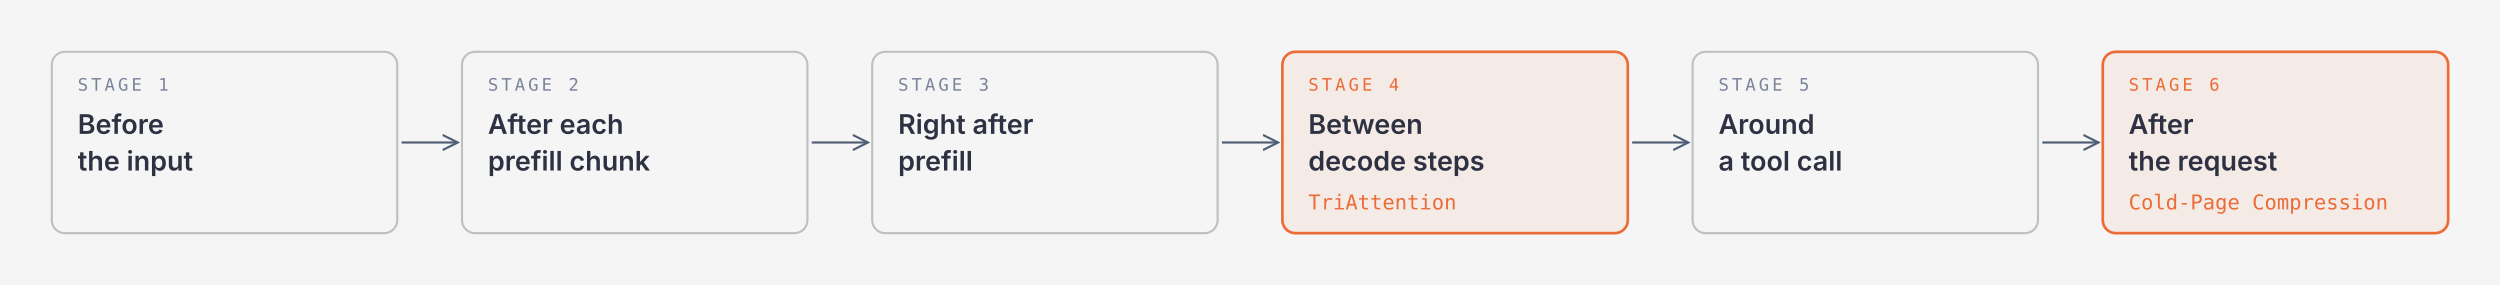
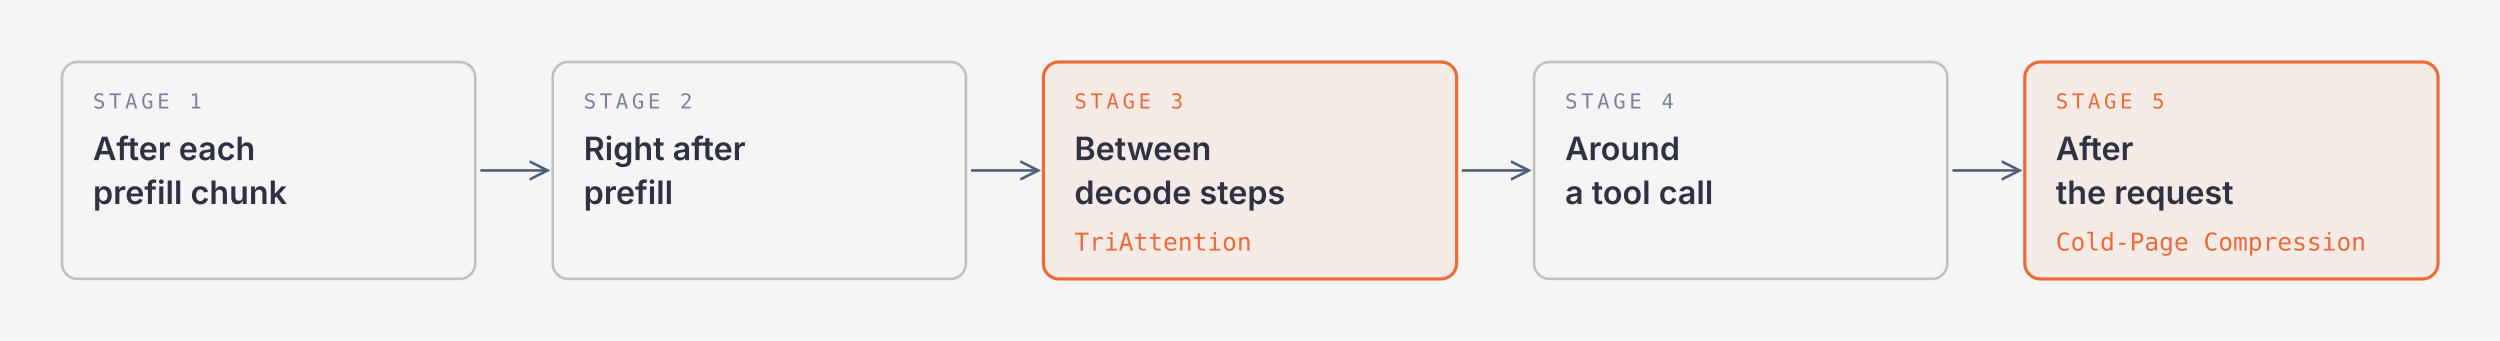
- <svg xmlns="http://www.w3.org/2000/svg" viewBox="0 0 1158 132" width="1158" height="132">
+ <svg xmlns="http://www.w3.org/2000/svg" viewBox="0 0 968 132" width="968" height="132">
  <defs>
    <marker id="ah" markerWidth="8" markerHeight="8" refX="7" refY="4" orient="auto" markerUnits="userSpaceOnUse">
      <path d="M0,0.5 L7,4 L0,7.5" fill="none" stroke="#4f5d75" stroke-width="1" />
    </marker>
  </defs>
-   <rect x="0" y="0" width="1158" height="132" fill="#f5f5f5" />
+   <rect x="0" y="0" width="968" height="132" fill="#f5f5f5" />
  <rect x="24" y="24" width="160" height="84" rx="6" fill="#f5f5f5" stroke="#bfc0c0" stroke-width="1" />
  <text x="36" y="42" font-family="'Geist Mono','SFMono-Regular',Menlo,Consolas,monospace" font-size="8" font-weight="500" letter-spacing="1.4" fill="#7a8399">STAGE 1</text>
-   <text x="36" y="62" font-family="'Geist','Inter',system-ui,-apple-system,'Segoe UI',sans-serif" font-size="12.5" font-weight="600" fill="#2d3142">Before</text>
-   <text x="36" y="79" font-family="'Geist','Inter',system-ui,-apple-system,'Segoe UI',sans-serif" font-size="12.5" font-weight="600" fill="#2d3142">the input</text>
+   <text x="36" y="62" font-family="'Geist','Inter',system-ui,-apple-system,'Segoe UI',sans-serif" font-size="12.5" font-weight="600" fill="#2d3142">After each</text>
+   <text x="36" y="79" font-family="'Geist','Inter',system-ui,-apple-system,'Segoe UI',sans-serif" font-size="12.5" font-weight="600" fill="#2d3142">prefill chunk</text>
  <line x1="186" y1="66.0" x2="212" y2="66.0" stroke="#4f5d75" stroke-width="1" marker-end="url(#ah)" />
  <rect x="214" y="24" width="160" height="84" rx="6" fill="#f5f5f5" stroke="#bfc0c0" stroke-width="1" />
  <text x="226" y="42" font-family="'Geist Mono','SFMono-Regular',Menlo,Consolas,monospace" font-size="8" font-weight="500" letter-spacing="1.4" fill="#7a8399">STAGE 2</text>
-   <text x="226" y="62" font-family="'Geist','Inter',system-ui,-apple-system,'Segoe UI',sans-serif" font-size="12.5" font-weight="600" fill="#2d3142">After each</text>
-   <text x="226" y="79" font-family="'Geist','Inter',system-ui,-apple-system,'Segoe UI',sans-serif" font-size="12.5" font-weight="600" fill="#2d3142">prefill chunk</text>
+   <text x="226" y="62" font-family="'Geist','Inter',system-ui,-apple-system,'Segoe UI',sans-serif" font-size="12.5" font-weight="600" fill="#2d3142">Right after</text>
+   <text x="226" y="79" font-family="'Geist','Inter',system-ui,-apple-system,'Segoe UI',sans-serif" font-size="12.5" font-weight="600" fill="#2d3142">prefill</text>
  <line x1="376" y1="66.0" x2="402" y2="66.0" stroke="#4f5d75" stroke-width="1" marker-end="url(#ah)" />
-   <rect x="404" y="24" width="160" height="84" rx="6" fill="#f5f5f5" stroke="#bfc0c0" stroke-width="1" />
-   <text x="416" y="42" font-family="'Geist Mono','SFMono-Regular',Menlo,Consolas,monospace" font-size="8" font-weight="500" letter-spacing="1.4" fill="#7a8399">STAGE 3</text>
-   <text x="416" y="62" font-family="'Geist','Inter',system-ui,-apple-system,'Segoe UI',sans-serif" font-size="12.5" font-weight="600" fill="#2d3142">Right after</text>
-   <text x="416" y="79" font-family="'Geist','Inter',system-ui,-apple-system,'Segoe UI',sans-serif" font-size="12.5" font-weight="600" fill="#2d3142">prefill</text>
+   <rect x="404" y="24" width="160" height="84" rx="6" fill="rgba(235,108,54,0.08)" stroke="#eb6c36" stroke-width="1.25" />
+   <text x="416" y="42" font-family="'Geist Mono','SFMono-Regular',Menlo,Consolas,monospace" font-size="8" font-weight="500" letter-spacing="1.4" fill="#eb6c36">STAGE 3</text>
+   <text x="416" y="62" font-family="'Geist','Inter',system-ui,-apple-system,'Segoe UI',sans-serif" font-size="12.5" font-weight="600" fill="#2d3142">Between</text>
+   <text x="416" y="79" font-family="'Geist','Inter',system-ui,-apple-system,'Segoe UI',sans-serif" font-size="12.5" font-weight="600" fill="#2d3142">decode steps</text>
+   <text x="416" y="97" font-family="'Geist Mono','SFMono-Regular',Menlo,Consolas,monospace" font-size="9.5" font-weight="500" fill="#eb6c36">TriAttention</text>
  <line x1="566" y1="66.0" x2="592" y2="66.0" stroke="#4f5d75" stroke-width="1" marker-end="url(#ah)" />
-   <rect x="594" y="24" width="160" height="84" rx="6" fill="rgba(235,108,54,0.08)" stroke="#eb6c36" stroke-width="1.25" />
-   <text x="606" y="42" font-family="'Geist Mono','SFMono-Regular',Menlo,Consolas,monospace" font-size="8" font-weight="500" letter-spacing="1.4" fill="#eb6c36">STAGE 4</text>
-   <text x="606" y="62" font-family="'Geist','Inter',system-ui,-apple-system,'Segoe UI',sans-serif" font-size="12.5" font-weight="600" fill="#2d3142">Between</text>
-   <text x="606" y="79" font-family="'Geist','Inter',system-ui,-apple-system,'Segoe UI',sans-serif" font-size="12.5" font-weight="600" fill="#2d3142">decode steps</text>
-   <text x="606" y="97" font-family="'Geist Mono','SFMono-Regular',Menlo,Consolas,monospace" font-size="9.5" font-weight="500" fill="#eb6c36">TriAttention</text>
+   <rect x="594" y="24" width="160" height="84" rx="6" fill="#f5f5f5" stroke="#bfc0c0" stroke-width="1" />
+   <text x="606" y="42" font-family="'Geist Mono','SFMono-Regular',Menlo,Consolas,monospace" font-size="8" font-weight="500" letter-spacing="1.4" fill="#7a8399">STAGE 4</text>
+   <text x="606" y="62" font-family="'Geist','Inter',system-ui,-apple-system,'Segoe UI',sans-serif" font-size="12.5" font-weight="600" fill="#2d3142">Around</text>
+   <text x="606" y="79" font-family="'Geist','Inter',system-ui,-apple-system,'Segoe UI',sans-serif" font-size="12.5" font-weight="600" fill="#2d3142">a tool call</text>
  <line x1="756" y1="66.0" x2="782" y2="66.0" stroke="#4f5d75" stroke-width="1" marker-end="url(#ah)" />
-   <rect x="784" y="24" width="160" height="84" rx="6" fill="#f5f5f5" stroke="#bfc0c0" stroke-width="1" />
-   <text x="796" y="42" font-family="'Geist Mono','SFMono-Regular',Menlo,Consolas,monospace" font-size="8" font-weight="500" letter-spacing="1.4" fill="#7a8399">STAGE 5</text>
-   <text x="796" y="62" font-family="'Geist','Inter',system-ui,-apple-system,'Segoe UI',sans-serif" font-size="12.5" font-weight="600" fill="#2d3142">Around</text>
-   <text x="796" y="79" font-family="'Geist','Inter',system-ui,-apple-system,'Segoe UI',sans-serif" font-size="12.5" font-weight="600" fill="#2d3142">a tool call</text>
-   <line x1="946" y1="66.0" x2="972" y2="66.0" stroke="#4f5d75" stroke-width="1" marker-end="url(#ah)" />
-   <rect x="974" y="24" width="160" height="84" rx="6" fill="rgba(235,108,54,0.08)" stroke="#eb6c36" stroke-width="1.25" />
-   <text x="986" y="42" font-family="'Geist Mono','SFMono-Regular',Menlo,Consolas,monospace" font-size="8" font-weight="500" letter-spacing="1.4" fill="#eb6c36">STAGE 6</text>
-   <text x="986" y="62" font-family="'Geist','Inter',system-ui,-apple-system,'Segoe UI',sans-serif" font-size="12.5" font-weight="600" fill="#2d3142">After</text>
-   <text x="986" y="79" font-family="'Geist','Inter',system-ui,-apple-system,'Segoe UI',sans-serif" font-size="12.5" font-weight="600" fill="#2d3142">the request</text>
-   <text x="986" y="97" font-family="'Geist Mono','SFMono-Regular',Menlo,Consolas,monospace" font-size="9.5" font-weight="500" fill="#eb6c36">Cold-Page Compression</text>
+   <rect x="784" y="24" width="160" height="84" rx="6" fill="rgba(235,108,54,0.08)" stroke="#eb6c36" stroke-width="1.25" />
+   <text x="796" y="42" font-family="'Geist Mono','SFMono-Regular',Menlo,Consolas,monospace" font-size="8" font-weight="500" letter-spacing="1.4" fill="#eb6c36">STAGE 5</text>
+   <text x="796" y="62" font-family="'Geist','Inter',system-ui,-apple-system,'Segoe UI',sans-serif" font-size="12.5" font-weight="600" fill="#2d3142">After</text>
+   <text x="796" y="79" font-family="'Geist','Inter',system-ui,-apple-system,'Segoe UI',sans-serif" font-size="12.5" font-weight="600" fill="#2d3142">the request</text>
+   <text x="796" y="97" font-family="'Geist Mono','SFMono-Regular',Menlo,Consolas,monospace" font-size="9.5" font-weight="500" fill="#eb6c36">Cold-Page Compression</text>
</svg>
